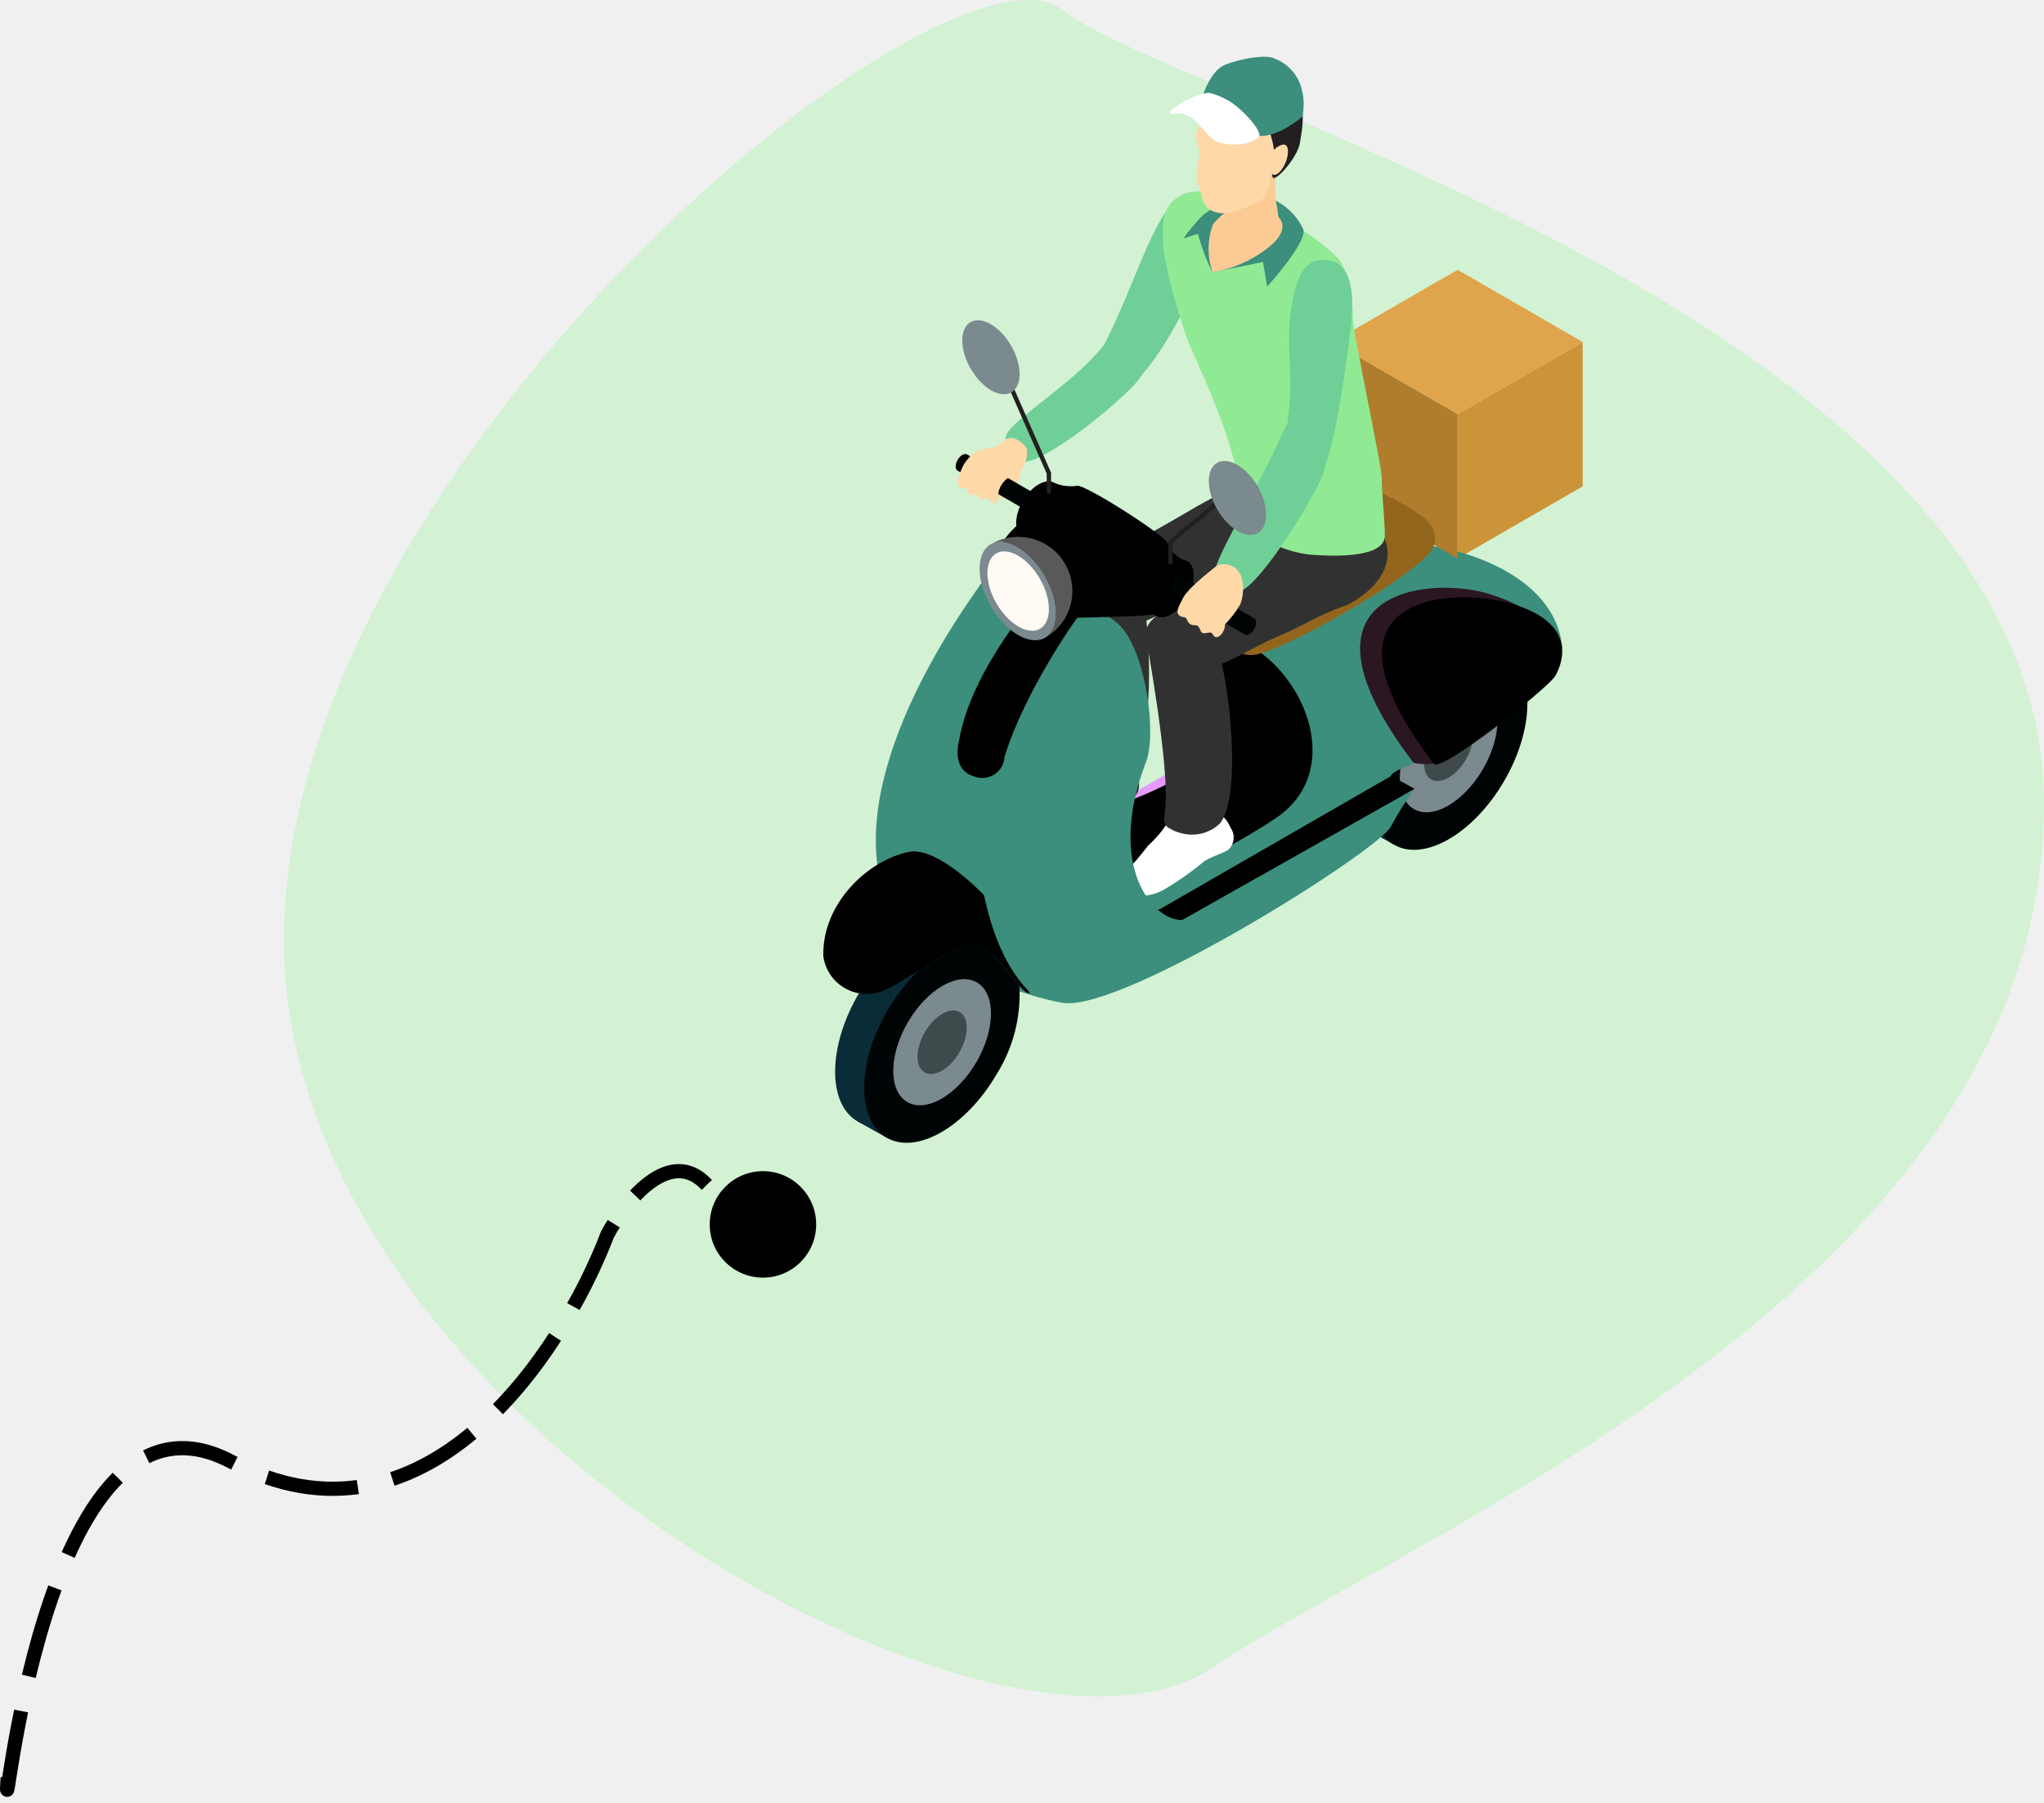
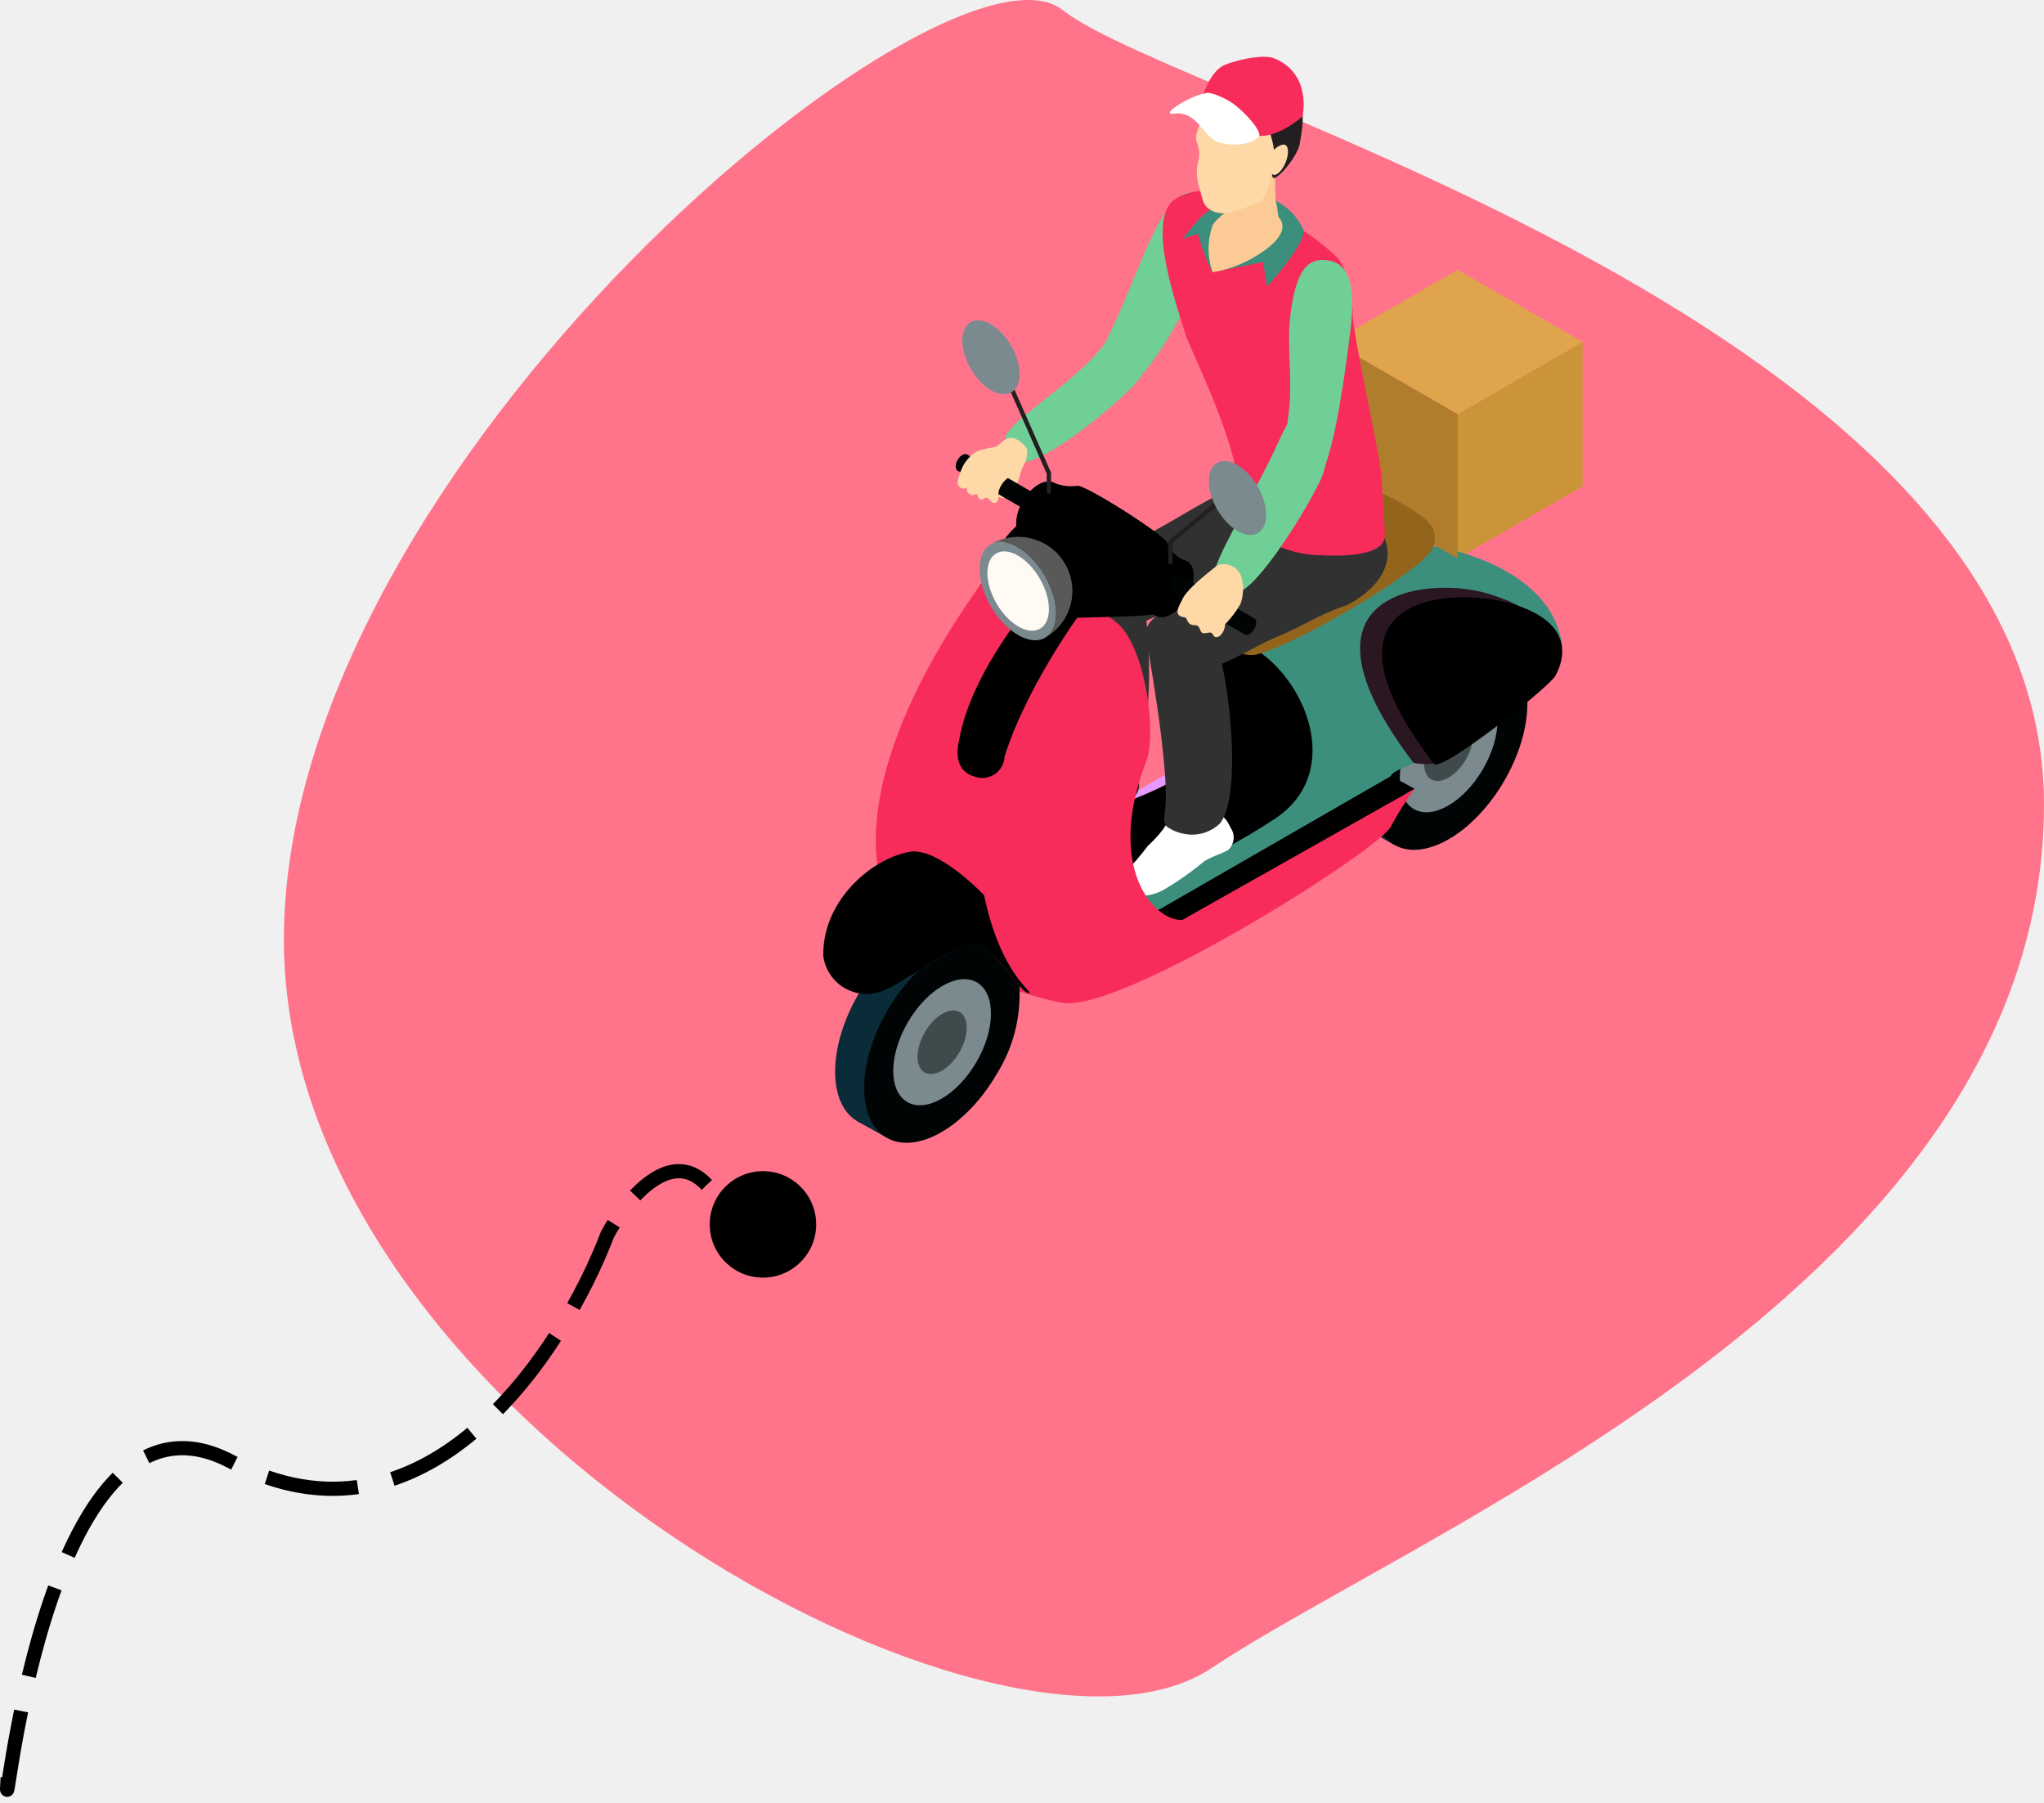
<svg xmlns="http://www.w3.org/2000/svg" width="288" height="254" viewBox="0 0 288 254" fill="none">
-   <path d="M288 113.284C288 180.509 199.933 215.477 170.717 235.006C141.5 254.535 40 199.59 40 132.365C40 65.139 133.5 -11.456 149.75 1.431C166 14.319 288 46.059 288 113.284Z" fill="#D2F2D3" />
+   <path d="M288 113.284C288 180.509 199.933 215.477 170.717 235.006C141.5 254.535 40 199.59 40 132.365C40 65.139 133.5 -11.456 149.75 1.431C166 14.319 288 46.059 288 113.284Z" fill="#FF748B" />
  <path d="M1.082 250.426C0.249 264.093 5.383 191.526 32.583 205.926C59.783 220.326 79.25 190.593 85.583 173.926C88.083 169.259 94.383 161.326 99.583 166.926" stroke="black" stroke-width="2" stroke-dasharray="13 5" />
  <g clip-path="url(#clip0_756_3)">
    <path d="M144.272 64.732C144.242 64.792 143.285 69.888 141.821 70.154C140.357 70.42 138.447 68.51 138.447 68.249C140.319 66.966 142.264 65.791 144.272 64.732Z" fill="#FED8A7" />
    <path d="M174.025 79.899C174.146 82.825 170.185 83.827 169.479 86.474C169.236 87.156 169.168 87.889 169.281 88.605C169.603 89.478 170.234 89.688 170.806 89.3C170.806 89.3 170.515 90.159 171.177 90.299C171.367 90.324 171.561 90.284 171.726 90.186C171.891 90.088 172.019 89.937 172.087 89.757C172.049 90.035 172.099 90.317 172.231 90.564C172.311 90.674 172.416 90.762 172.537 90.823C172.659 90.884 172.792 90.915 172.928 90.914C173.064 90.913 173.197 90.88 173.318 90.818C173.438 90.755 173.542 90.665 173.621 90.555C173.844 91.63 174.934 91.36 175.282 90.633C175.669 89.817 175.213 88.745 175.743 87.996C176.375 87.115 176.985 87.404 177.123 86.191C177.233 85.214 177.082 84.184 177.141 83.207C177.229 83.17 177.319 83.145 177.399 83.104C177.322 83.299 177.308 83.585 177.221 83.772L174.025 79.899Z" fill="#FED8A7" />
    <path d="M205.379 58.353V78.688L222.999 68.519V48.185L205.379 58.353Z" fill="#CC9439" />
    <path d="M136.25 64.028C135.888 63.818 135.297 64.157 134.931 64.787C134.564 65.418 134.562 66.098 134.922 66.307C135.282 66.516 135.871 66.178 136.237 65.546C136.604 64.915 136.609 64.237 136.25 64.028Z" fill="#000405" />
    <path d="M136.244 64.019L134.924 66.303L145.278 72.281L146.598 69.997L136.244 64.019Z" fill="#000405" />
    <path d="M207.965 89.838L212.193 92.209L196.407 118.996L192.314 116.71L207.965 89.838Z" fill="#0A2B38" />
    <path d="M207.965 89.838C203.708 87.363 196.762 91.375 192.438 98.792C188.115 106.209 188.066 114.238 192.316 116.711C196.566 119.185 203.516 115.175 207.842 107.752C212.169 100.329 212.215 92.307 207.965 89.838Z" fill="#0A2B38" />
    <path d="M212.056 92.12C207.8 89.646 200.855 93.657 196.531 101.078C192.207 108.498 192.157 116.519 196.402 118.997C200.647 121.475 207.605 117.462 211.93 110.041C216.255 102.621 216.308 94.593 212.056 92.12Z" fill="#000405" />
    <path d="M209.027 97.129C206.358 95.582 201.997 98.093 199.287 102.746C196.577 107.398 196.544 112.43 199.208 113.981C201.872 115.532 206.234 113.017 208.947 108.364C211.659 103.711 211.689 98.68 209.027 97.129Z" fill="#7B8A8E" />
    <path d="M206.59 101.312C205.244 100.53 203.049 101.796 201.688 104.148C200.327 106.501 200.305 109.028 201.649 109.808C202.994 110.588 205.188 109.322 206.551 106.978C207.914 104.634 207.933 102.092 206.59 101.312Z" fill="#3F4A4C" />
    <path d="M152.648 115.122C153.927 114.06 177.765 108.071 176.485 100.825C175.205 93.578 167.327 86.515 169.455 85.668C171.583 84.821 193.091 75.955 198.886 76.502C207.825 77.348 219.118 81.788 220.117 91.106C220.267 92.506 202.166 104.94 199.167 107.465C198.532 108.002 196.255 108.515 195.926 109.373C194.846 112.194 196.667 116.479 193.623 118.443C183.101 125.237 170.256 131.826 165.83 132.299C157.901 133.143 154.972 122.535 152.617 114.226L152.648 115.122Z" fill="#3C8F7C" />
    <path d="M199.316 111.138C199.316 111.138 196.958 109.774 195.926 109.373L163.378 128.117C160.486 128.676 160.436 132.99 161.98 132.348C163.524 131.706 199.316 111.138 199.316 111.138Z" fill="black" />
    <path d="M181.526 102.872C181.526 102.872 179.168 101.508 178.136 101.107L145.589 119.851C142.695 120.41 142.647 124.722 144.191 124.08C145.735 123.438 181.526 102.872 181.526 102.872Z" fill="#E699FF" />
    <path d="M176.316 91.106C173.513 89.762 170.637 88.573 167.703 87.545C169.192 87.716 172.605 93.547 173.17 100.437C173.847 108.622 157.109 113.54 152.648 115.123C149.165 119.31 150.393 116.244 150.474 116.445V117.814C150.843 119.118 153.37 116.884 153.784 118.249C154.795 120.877 155.966 123.44 157.293 125.924C157.927 126.322 170.016 121.774 179.699 115.306C189.383 108.838 184.092 95.565 176.316 91.106Z" fill="black" />
    <path d="M199.166 107.465C200.788 107.83 202.483 107.667 204.006 107.001C209.75 103.95 218.036 94.699 218.782 93.393C219.734 91.728 219.239 86.392 209.426 83.568C201.184 81.193 180.61 83.142 199.166 107.465Z" fill="#2B1722" />
    <path d="M202.029 107.603C203.029 108.913 218.195 96.881 219.136 95.235C220.076 93.589 222.534 87.805 212.838 85.012C204.69 82.664 183.687 83.563 202.029 107.603Z" fill="black" />
    <path d="M205.379 38.013L222.999 48.184L205.379 58.352L187.757 48.184L205.379 38.013Z" fill="#E0A44C" />
    <path d="M205.379 58.353V78.688L187.757 68.519V48.185L205.379 58.353Z" fill="#B07D2C" />
    <path d="M166.355 82.361C166.165 83.572 166.159 84.805 166.337 86.017C166.724 88.467 172.887 90.822 174.453 91.839C175.254 92.249 176.169 92.378 177.052 92.208C182.147 91.027 197.965 81.809 201.124 78.222C201.736 77.666 202.112 76.899 202.176 76.076C202.241 75.252 201.989 74.436 201.471 73.792C200.629 72.512 193.697 68.291 190.249 68.291C188.02 68.288 167.969 78.552 166.355 82.361Z" fill="#93651C" />
    <path d="M169.75 37.832C166.643 44.262 161.169 55.138 157.496 54.67C156.556 54.548 154.539 50.528 155.607 48.497C158.1 43.744 160.399 37.281 162.337 33.26C165.445 26.831 167.574 26.461 169.845 27.556C172.115 28.65 172.855 31.402 169.75 37.832Z" fill="#6FCF97" />
    <path d="M159.364 54.681C154.786 59.294 145.149 66.445 143.586 64.834C143.002 64.23 140.817 62.535 142.029 60.854C143.937 58.214 151.816 53.524 155.604 48.497C155.873 48.149 156.214 47.864 156.603 47.661C156.993 47.457 157.422 47.341 157.861 47.319C158.3 47.297 158.739 47.371 159.146 47.535C159.554 47.699 159.922 47.949 160.223 48.269C161.785 49.882 162.602 51.421 159.364 54.681Z" fill="#6FCF97" />
    <path d="M158.616 107.5C159.39 107.659 159.811 108.684 160.137 109.291C160.42 109.762 160.54 110.313 160.478 110.859C160.417 111.405 160.176 111.916 159.795 112.312C158.824 113.433 156.842 113.428 156.08 114.192C154.218 115.589 152.239 116.823 150.166 117.882C149.049 118.484 146.586 118.551 145.82 117.577C145.585 117.092 145.474 116.557 145.497 116.02C145.519 115.482 145.675 114.958 145.949 114.495C147.019 113.496 148.017 112.423 148.935 111.283C149.516 110.761 150.042 110.182 150.504 109.553C150.826 109.127 152.02 107.057 152.739 107.576L158.616 107.5Z" fill="#1E160D" />
    <path d="M178.91 79.267C175.524 80.346 172.574 82.312 169.284 83.644C165.38 85.226 161.472 88.317 157.131 88.507C156.141 88.533 155.162 88.284 154.304 87.789C153.445 87.294 152.741 86.572 152.267 85.701C151.718 84.46 150.673 81.721 151.583 81.447C152.534 81.157 153.691 79.642 154.478 79.256C155.942 78.545 164.432 73.835 167.119 72.23C169.312 70.921 170.731 70.199 173.222 68.861C173.222 68.861 177.545 65.787 179.756 71.579C181.967 77.37 179.399 79.114 178.91 79.267Z" fill="#313131" />
    <path d="M189.588 85.326C186.202 86.407 183.253 88.37 179.961 89.71C176.059 91.29 172.152 94.382 167.81 94.572C166.82 94.597 165.842 94.348 164.984 93.853C164.126 93.357 163.422 92.635 162.949 91.764C162.398 90.524 161.353 87.785 162.264 87.51C163.212 87.223 164.37 85.705 165.157 85.319C166.622 84.608 175.111 79.895 177.798 78.291C179.991 76.981 181.41 76.262 183.9 74.923C183.9 74.923 192.876 70.039 195.089 75.825C197.303 81.611 190.078 85.168 189.588 85.326Z" fill="#313131" />
    <path d="M161.246 85.209C161.057 83.031 161.021 80.842 161.138 78.659C161.107 76.811 151.334 78.808 151.158 83.279C151.158 83.279 152.964 100.702 151.685 106.211L151.519 107.13C151.439 107.377 151.43 107.641 151.494 107.892C151.558 108.143 151.692 108.37 151.88 108.548C152.529 109.066 153.279 109.442 154.082 109.653C154.968 109.917 155.906 109.959 156.812 109.776C157.719 109.593 158.566 109.19 159.28 108.603C162.222 105.453 162.393 92.773 161.246 85.209Z" fill="#313131" />
    <path d="M171.912 114.898C172.686 115.051 173.107 116.081 173.433 116.686C173.74 117.15 173.873 117.706 173.811 118.259C173.748 118.811 173.494 119.324 173.091 119.708C172.69 120.094 170.143 120.825 169.376 121.588C167.829 122.86 166.191 124.017 164.475 125.05C163.702 125.565 162.835 125.923 161.925 126.103C161.305 126.196 160.673 126.144 160.077 125.951C159.481 125.757 158.939 125.428 158.492 124.989C157.939 124.283 157.903 123.482 158.363 123.084C159.572 121.857 160.696 120.551 161.73 119.174C162.479 118.492 163.169 117.748 163.794 116.95C164.116 116.522 165.308 114.453 166.029 114.974L171.912 114.898Z" fill="white" />
    <path d="M171.946 92.517C171.579 90.362 171.364 88.184 171.301 85.999C171.119 84.16 161.24 85.097 161.418 89.568C161.418 89.568 164.965 108.636 164.143 114.234L164.048 115.159C163.988 115.413 164.001 115.678 164.086 115.924C164.171 116.17 164.323 116.387 164.527 116.55C165.216 117.009 165.993 117.321 166.808 117.468C167.714 117.658 168.652 117.624 169.541 117.367C170.43 117.11 171.242 116.64 171.906 115.996C174.583 112.614 173.709 99.961 171.946 92.517Z" fill="#313131" />
-     <path d="M179.204 30.131C182.626 31.621 185.755 33.709 188.444 36.296C190.4 38.514 190.636 43.758 190.617 44.449C190.537 46.688 194.676 65.272 194.676 67.322C194.676 69.223 195.262 74.901 195.089 75.82C194.513 78.869 186.55 78.262 185.02 78.171C180.093 77.879 173.903 74.154 174.413 71.747C175.883 64.834 167.539 49.18 166.905 46.723C166.27 44.266 161.468 31.64 165.26 28.288C166.444 27.405 167.882 26.929 169.36 26.93C173.557 27.133 178.5 29.984 179.204 30.131Z" fill="#90EA93" />
+     <path d="M179.204 30.131C182.626 31.621 185.755 33.709 188.444 36.296C190.4 38.514 190.636 43.758 190.617 44.449C190.537 46.688 194.676 65.272 194.676 67.322C194.676 69.223 195.262 74.901 195.089 75.82C194.513 78.869 186.55 78.262 185.02 78.171C180.093 77.879 173.903 74.154 174.413 71.747C175.883 64.834 167.539 49.18 166.905 46.723C166.27 44.266 161.468 31.64 165.26 28.288C166.444 27.405 167.882 26.929 169.36 26.93C173.557 27.133 178.5 29.984 179.204 30.131Z" fill="#F72C5B" />
    <path d="M176.094 28.013C175.992 28.142 171.551 27.909 168.86 30.968C166.17 34.027 166.907 33.554 166.907 33.554L168.802 32.937C169.273 34.816 169.962 36.633 170.856 38.351L177.963 36.911L178.537 40.392C178.537 40.392 184.387 33.927 183.61 32.26C181.741 28.248 177.095 26.758 176.094 28.013Z" fill="#3C8F7C" />
    <path d="M173.822 28.989C173.822 28.989 170.994 31.11 170.845 31.8C170.716 32.391 170.856 38.349 170.856 38.349C170.874 38.032 174.906 37.679 178.616 34.936C179.021 34.637 183.094 31.611 178.616 29.536L173.822 28.989Z" fill="#FCCB95" />
    <path d="M178.537 34.997C176.89 35.135 175.231 34.96 173.649 34.481C173.025 34.246 172.455 33.887 171.973 33.426C171.492 32.965 171.108 32.412 170.846 31.8V31.81C170.1 33.927 170.105 36.235 170.861 38.349C170.861 38.349 170.855 38.359 170.861 38.349C173.66 37.889 176.299 36.737 178.537 34.997Z" fill="#FCCB95" />
    <path d="M179.793 22.848C179.636 24.628 179.617 26.417 179.735 28.2C179.944 29.117 180.088 30.048 180.166 30.985C180.166 32.79 178.209 33.557 177.216 34.067C176.313 34.538 172.58 33.294 172.796 32.015C172.81 30.828 172.915 29.643 173.11 28.472C173.505 27.349 174.564 26.739 174.564 25.564L179.793 22.848Z" fill="#FCCB95" />
    <path d="M169.387 15.418C169.278 16.5 169.038 17.565 168.674 18.589C168.567 18.847 168.515 19.124 168.52 19.403C168.525 19.682 168.587 19.957 168.702 20.211C169.053 21.155 169.063 22.192 168.729 23.143C168.533 24.382 168.662 25.651 169.104 26.826C169.362 27.762 169.491 28.868 170.338 29.444C172.432 30.882 174.814 29.386 176.959 28.671C179.079 27.96 178.777 24.899 179.458 23.154C180.685 20.007 179.863 15.569 176.391 14.149C174.573 13.416 172.567 13.283 170.668 13.769C170.109 13.975 168.997 15.187 169.507 15.796L169.387 15.418Z" fill="#FED8A7" />
    <path d="M181.111 10.701C179.07 8.843 174.941 9.419 171.565 10.959C171.017 11.297 170.547 11.748 170.186 12.281C169.824 12.815 169.58 13.418 169.469 14.053C169.091 14.697 170.906 16.069 171.375 16.317C172.331 16.774 173.374 17.02 174.434 17.038C175.095 17.079 175.758 17.071 176.418 17.015C176.897 16.922 177.382 16.866 177.869 16.848C178.878 16.956 178.884 18.295 179.06 19.093C179.254 19.726 179.397 20.372 179.487 21.027C179.51 21.355 178.923 24.988 179.435 25.083C180.143 25.212 182.982 21.883 183.176 20.018C183.309 18.784 184.719 13.984 181.111 10.701Z" fill="url(#paint0_linear_756_3)" />
    <path d="M181.147 22.88C180.673 24.04 179.881 24.814 179.368 24.612C178.998 24.329 178.738 23.927 178.632 23.474C178.526 23.02 178.581 22.544 178.787 22.127C179.257 20.967 180.564 20.193 181.073 20.403C181.583 20.613 181.616 21.718 181.147 22.88Z" fill="#FED8A7" />
    <path d="M190.288 46.449C189.412 53.539 187.439 68.124 184.936 67.814C183.997 67.699 181.085 61.447 181.445 59.177C182.281 53.876 181.251 48.919 181.798 44.49C182.677 37.4 184.575 36.368 187.076 36.68C189.578 36.992 191.164 39.362 190.288 46.449Z" fill="#6FCF97" />
-     <path d="M169.58 13.194C169.58 13.194 170.612 9.947 172.577 9.144C174.911 8.188 178.422 7.669 179.551 8.233C180.366 8.537 181.108 9.008 181.73 9.615C182.352 10.223 182.84 10.954 183.163 11.761C183.683 13.164 183.819 14.681 183.559 16.155C183.566 16.218 183.557 16.282 183.535 16.341C183.513 16.4 183.477 16.453 183.43 16.496C182.537 17.269 179.302 19.635 176.913 19.065C175.774 18.796 174.62 18.593 173.458 18.459L169.58 13.194Z" fill="#3C8F7C" />
+     <path d="M169.58 13.194C169.58 13.194 170.612 9.947 172.577 9.144C174.911 8.188 178.422 7.669 179.551 8.233C180.366 8.537 181.108 9.008 181.73 9.615C182.352 10.223 182.84 10.954 183.163 11.761C183.683 13.164 183.819 14.681 183.559 16.155C183.566 16.218 183.557 16.282 183.535 16.341C183.513 16.4 183.477 16.453 183.43 16.496C182.537 17.269 179.302 19.635 176.913 19.065C175.774 18.796 174.62 18.593 173.458 18.459L169.58 13.194Z" fill="#F72C5B" />
    <path d="M169.744 13.194C169.744 13.194 170.186 12.606 173.007 14.13C174.813 15.102 178.047 18.56 177.348 19.287C176.187 20.512 173.116 20.637 171.475 19.955C169.488 19.127 168.614 15.611 165.478 16.01C163.217 16.299 167.462 13.63 169.58 13.191L169.744 13.194Z" fill="white" />
    <path d="M146.599 69.993C146.239 69.781 145.65 70.122 145.282 70.752C144.914 71.383 144.912 72.062 145.272 72.272C145.631 72.482 146.221 72.143 146.589 71.511C146.956 70.88 146.964 70.202 146.599 69.993Z" fill="#000405" />
    <path d="M148.539 68.031C147.327 67.324 145.345 68.469 144.113 70.582C142.881 72.695 142.866 74.983 144.079 75.689C145.291 76.394 147.271 75.25 148.504 73.136C149.737 71.022 149.75 68.735 148.539 68.031Z" fill="black" />
-     <path d="M138.117 82.372C139.306 80.242 154.241 84.374 157.861 88.21C161.482 92.047 162.995 103.401 161.487 107.309C155.728 122.233 162.629 129.844 166.604 129.598L199.316 111.138C198.075 112.823 196.958 114.596 195.977 116.443C194.279 119.816 158.504 142.387 149.872 141.301C146.085 140.826 126.266 135.249 123.893 123.502C120.325 105.815 137.398 83.65 138.117 82.372Z" fill="#3C8F7C" />
+     <path d="M138.117 82.372C139.306 80.242 154.241 84.374 157.861 88.21C161.482 92.047 162.995 103.401 161.487 107.309C155.728 122.233 162.629 129.844 166.604 129.598L199.316 111.138C198.075 112.823 196.958 114.596 195.977 116.443C194.279 119.816 158.504 142.387 149.872 141.301C146.085 140.826 126.266 135.249 123.893 123.502C120.325 105.815 137.398 83.65 138.117 82.372Z" fill="#F72C5B" />
    <path d="M136.476 131.11L140.702 133.482L124.916 160.268L120.822 157.982L136.476 131.11Z" fill="#0A2B38" />
    <path d="M136.476 131.112C132.219 128.636 125.272 132.647 120.948 140.068C116.624 147.488 116.574 155.509 120.819 157.987C125.064 160.465 132.021 156.452 136.348 149.029C140.676 141.606 140.726 133.583 136.476 131.112Z" fill="#0A2B38" />
    <path d="M136.945 133.065C135.123 133.252 132.085 135.112 129.352 136.819C127.665 138.455 126.214 140.318 125.041 142.353C120.722 149.776 120.668 157.796 124.912 160.273C129.156 162.749 136.113 158.736 140.44 151.316C142.76 147.611 143.876 143.279 143.634 138.915C141.919 136.948 139.447 132.813 136.945 133.065Z" fill="#000405" />
    <path d="M137.651 138.406C134.984 136.859 130.624 139.37 127.914 144.023C125.204 148.675 125.17 153.707 127.835 155.261C130.5 156.814 134.861 154.296 137.572 149.644C140.284 144.991 140.316 139.959 137.651 138.406Z" fill="#7B8A8E" />
    <path d="M135.216 142.588C133.873 141.807 131.675 143.074 130.314 145.424C128.953 147.774 128.932 150.304 130.277 151.085C131.621 151.866 133.816 150.601 135.178 148.249C136.54 145.896 136.557 143.368 135.216 142.588Z" fill="#3F4A4C" />
    <path d="M116.006 134.721C116.13 135.627 116.455 136.493 116.956 137.257C117.457 138.021 118.123 138.664 118.904 139.138C119.685 139.613 120.563 139.907 121.472 140C122.382 140.092 123.3 139.981 124.161 139.674C126.433 139.085 133.667 133.397 136.948 133.065C140.23 132.732 143.463 139.954 145.009 139.917C145.783 139.894 141.023 137.453 138.66 126.123C138.66 126.123 132.17 119.229 128.083 120.017C122.558 121.082 115.814 127.096 116.006 134.721Z" fill="black" />
    <path d="M146.506 83.489C146.506 83.489 136.838 94.142 135.114 104.413C135.114 104.413 133.953 108.39 137.215 109.373C137.684 109.564 138.192 109.639 138.696 109.592C139.2 109.545 139.685 109.377 140.11 109.103C140.536 108.829 140.889 108.456 141.139 108.017C141.39 107.577 141.531 107.084 141.55 106.579C144.423 97.311 151.763 86.808 152.957 85.498L146.506 83.489Z" fill="black" />
    <path d="M140.467 79.997C140.467 80.137 140.243 88.365 146.029 87.474C151.816 86.583 163.848 87.345 164.293 85.887C164.738 84.429 164.493 76.579 164.493 76.579C164.939 75.912 152.606 68.006 151.723 68.451C150.839 68.896 139.847 74.381 140.471 79.269L140.467 79.997Z" fill="black" />
    <path d="M143.461 75.634C142.151 75.633 140.862 75.97 139.72 76.613C141.814 75.57 145.113 77.524 147.181 81.077C149.265 84.657 149.322 88.52 147.335 89.793C148.48 89.132 149.43 88.181 150.091 87.036C150.752 85.892 151.1 84.593 151.1 83.271C151.1 82.269 150.902 81.276 150.519 80.349C150.135 79.423 149.572 78.581 148.863 77.872C148.154 77.162 147.311 76.6 146.385 76.216C145.458 75.832 144.464 75.635 143.461 75.634Z" fill="#595959" />
    <path d="M139.575 76.689C141.657 75.477 145.063 77.442 147.186 81.072C149.309 84.702 149.33 88.636 147.248 89.847C145.166 91.059 141.76 89.096 139.637 85.464C137.514 81.833 137.492 77.899 139.575 76.689Z" fill="#7B8A8E" />
    <path d="M140.37 77.968C142.047 76.99 144.793 78.574 146.498 81.503C148.203 84.432 148.225 87.598 146.549 88.574C144.872 89.55 142.124 87.968 140.419 85.038C138.714 82.107 138.693 78.945 140.37 77.968Z" fill="#FFFAF4" />
    <path d="M167.302 79.093C166.09 78.391 164.108 79.531 162.877 81.646C161.645 83.76 161.629 86.047 162.842 86.751C164.054 87.455 166.033 86.314 167.267 84.2C168.502 82.085 168.512 79.801 167.302 79.093Z" fill="black" />
    <path d="M164.493 76.581C164.745 77.182 165.128 77.719 165.614 78.154C166.1 78.589 166.676 78.909 167.302 79.093C169.22 79.45 162.842 86.751 162.842 86.751C162.842 86.751 160.558 85.266 159.013 86.075L164.493 76.581Z" fill="black" />
    <path d="M176.734 87.115C176.374 86.902 175.783 87.243 175.417 87.873C175.05 88.502 175.046 89.182 175.406 89.391C175.766 89.6 176.356 89.262 176.723 88.633C177.091 88.004 177.095 87.323 176.734 87.115Z" fill="#000405" />
    <path d="M166.383 81.148C166.024 80.939 165.433 81.277 165.068 81.907C164.703 82.538 164.695 83.217 165.056 83.426C165.417 83.635 166.006 83.297 166.372 82.668C166.738 82.039 166.743 81.357 166.383 81.148Z" fill="#000405" />
    <path d="M166.383 81.139L165.062 83.422L175.41 89.404L176.732 87.12L166.383 81.139Z" fill="#000405" />
    <path d="M151.716 68.452C150.638 68.595 149.542 68.45 148.539 68.031C146.656 67.044 146.31 73.058 146.31 73.058L151.716 68.452Z" fill="black" />
    <path d="M147.792 69.588C147.711 69.588 147.632 69.555 147.574 69.497C147.517 69.439 147.484 69.361 147.484 69.279L147.478 66.725L140.306 50.454C140.273 50.379 140.272 50.294 140.302 50.218C140.332 50.142 140.391 50.081 140.466 50.048C140.541 50.015 140.626 50.014 140.702 50.044C140.778 50.074 140.839 50.133 140.872 50.208L148.096 66.595L148.103 69.277C148.104 69.359 148.072 69.437 148.015 69.495C147.958 69.553 147.88 69.587 147.799 69.588H147.792Z" fill="#231F20" />
    <path d="M164.907 79.481C164.825 79.481 164.746 79.449 164.688 79.391C164.63 79.333 164.598 79.255 164.597 79.173V76.186L171.805 70.256C171.836 70.23 171.872 70.21 171.91 70.198C171.949 70.186 171.99 70.182 172.03 70.186C172.07 70.19 172.109 70.202 172.145 70.221C172.18 70.24 172.212 70.266 172.237 70.297C172.263 70.328 172.283 70.364 172.295 70.403C172.307 70.442 172.311 70.482 172.307 70.523C172.304 70.563 172.292 70.602 172.273 70.638C172.254 70.674 172.228 70.706 172.197 70.731L165.215 76.483V79.178C165.213 79.259 165.18 79.336 165.123 79.392C165.065 79.449 164.988 79.481 164.907 79.481Z" fill="#231F20" />
    <path d="M136.744 45.388C138.309 44.479 140.872 45.955 142.456 48.684C144.04 51.413 144.066 54.364 142.502 55.273C140.939 56.182 138.382 54.71 136.789 51.98C135.196 49.251 135.181 46.298 136.744 45.388Z" fill="#7B8A8E" />
    <path d="M143.086 61.832C141.742 61.221 140.919 62.746 140.345 62.915C139.056 63.302 138.124 63.123 136.979 64.026C136.548 64.429 136.166 64.881 135.84 65.372C135.544 65.906 135.31 66.471 135.143 67.057C135.009 67.407 134.934 67.776 134.921 68.151C134.977 68.341 135.09 68.51 135.245 68.636C135.4 68.761 135.589 68.836 135.787 68.851C135.897 68.857 136.139 68.709 136.202 68.73C136.26 69.049 136.169 69.62 137.105 69.785C137.951 69.329 137.634 70.026 138.038 70.32C138.393 70.578 138.719 70.026 139.048 70.138C139.482 70.284 139.764 71.076 140.287 70.823C140.879 70.537 140.576 69.87 140.717 69.203C140.865 68.673 141.137 68.187 141.511 67.784C141.884 67.38 142.348 67.071 142.865 66.882C143.639 66.548 143.744 66.574 144.13 65.745C144.592 65.029 144.794 64.177 144.703 63.33C144.41 62.424 143.086 61.832 143.086 61.832Z" fill="#FED8A7" />
    <path d="M185.975 67.818C183.119 73.654 176.015 84.367 174.016 83.341C173.269 82.954 170.689 81.923 171.3 79.944C172.253 76.829 177.331 68.437 180.116 62.306C180.722 60.963 182.941 55.915 184.936 56.943C186.932 57.97 187.992 63.691 185.975 67.818Z" fill="#6FCF97" />
    <path d="M171.482 65.215C173.046 64.304 175.609 65.78 177.195 68.509C178.78 71.238 178.804 74.189 177.24 75.099C175.675 76.01 173.112 74.535 171.527 71.804C169.941 69.074 169.925 66.118 171.482 65.215Z" fill="#7B8A8E" />
    <path d="M171.488 79.669C170.103 80.803 167.137 83.034 166.524 84.582C165.879 85.775 165.741 86.34 166.117 86.667C166.585 87.077 166.842 86.829 167.101 87.077C167.279 87.252 167.289 87.647 167.66 87.898C168.166 88.241 168.458 87.941 168.749 88.183C169.342 88.678 168.922 89.434 170.128 89.153C170.128 89.153 170.644 89.064 170.674 89.164C170.834 89.164 170.989 89.693 171.229 89.749C172.041 89.933 172.707 88.526 172.584 87.991C173.435 87.125 174.172 86.153 174.777 85.101C175.207 83.928 175.269 82.653 174.955 81.445C174.868 81.085 174.705 80.749 174.476 80.459C174.247 80.169 173.958 79.931 173.629 79.763C173.3 79.594 172.938 79.499 172.569 79.483C172.199 79.466 171.831 79.53 171.488 79.669Z" fill="#FED8A7" />
  </g>
  <circle cx="107.5" cy="172.5" r="7.5" fill="black" />
  <defs>
    <linearGradient id="paint0_linear_756_3" x1="-2771.58" y1="-1204.23" x2="-2756.54" y2="-1204.23" gradientUnits="userSpaceOnUse">
      <stop stop-color="#231F20" />
      <stop offset="0.09" stop-color="#231F20" />
      <stop offset="1" stop-color="#231F20" />
    </linearGradient>
    <clipPath id="clip0_756_3">
      <rect width="107" height="153" fill="white" transform="translate(116 8)" />
    </clipPath>
  </defs>
</svg>
